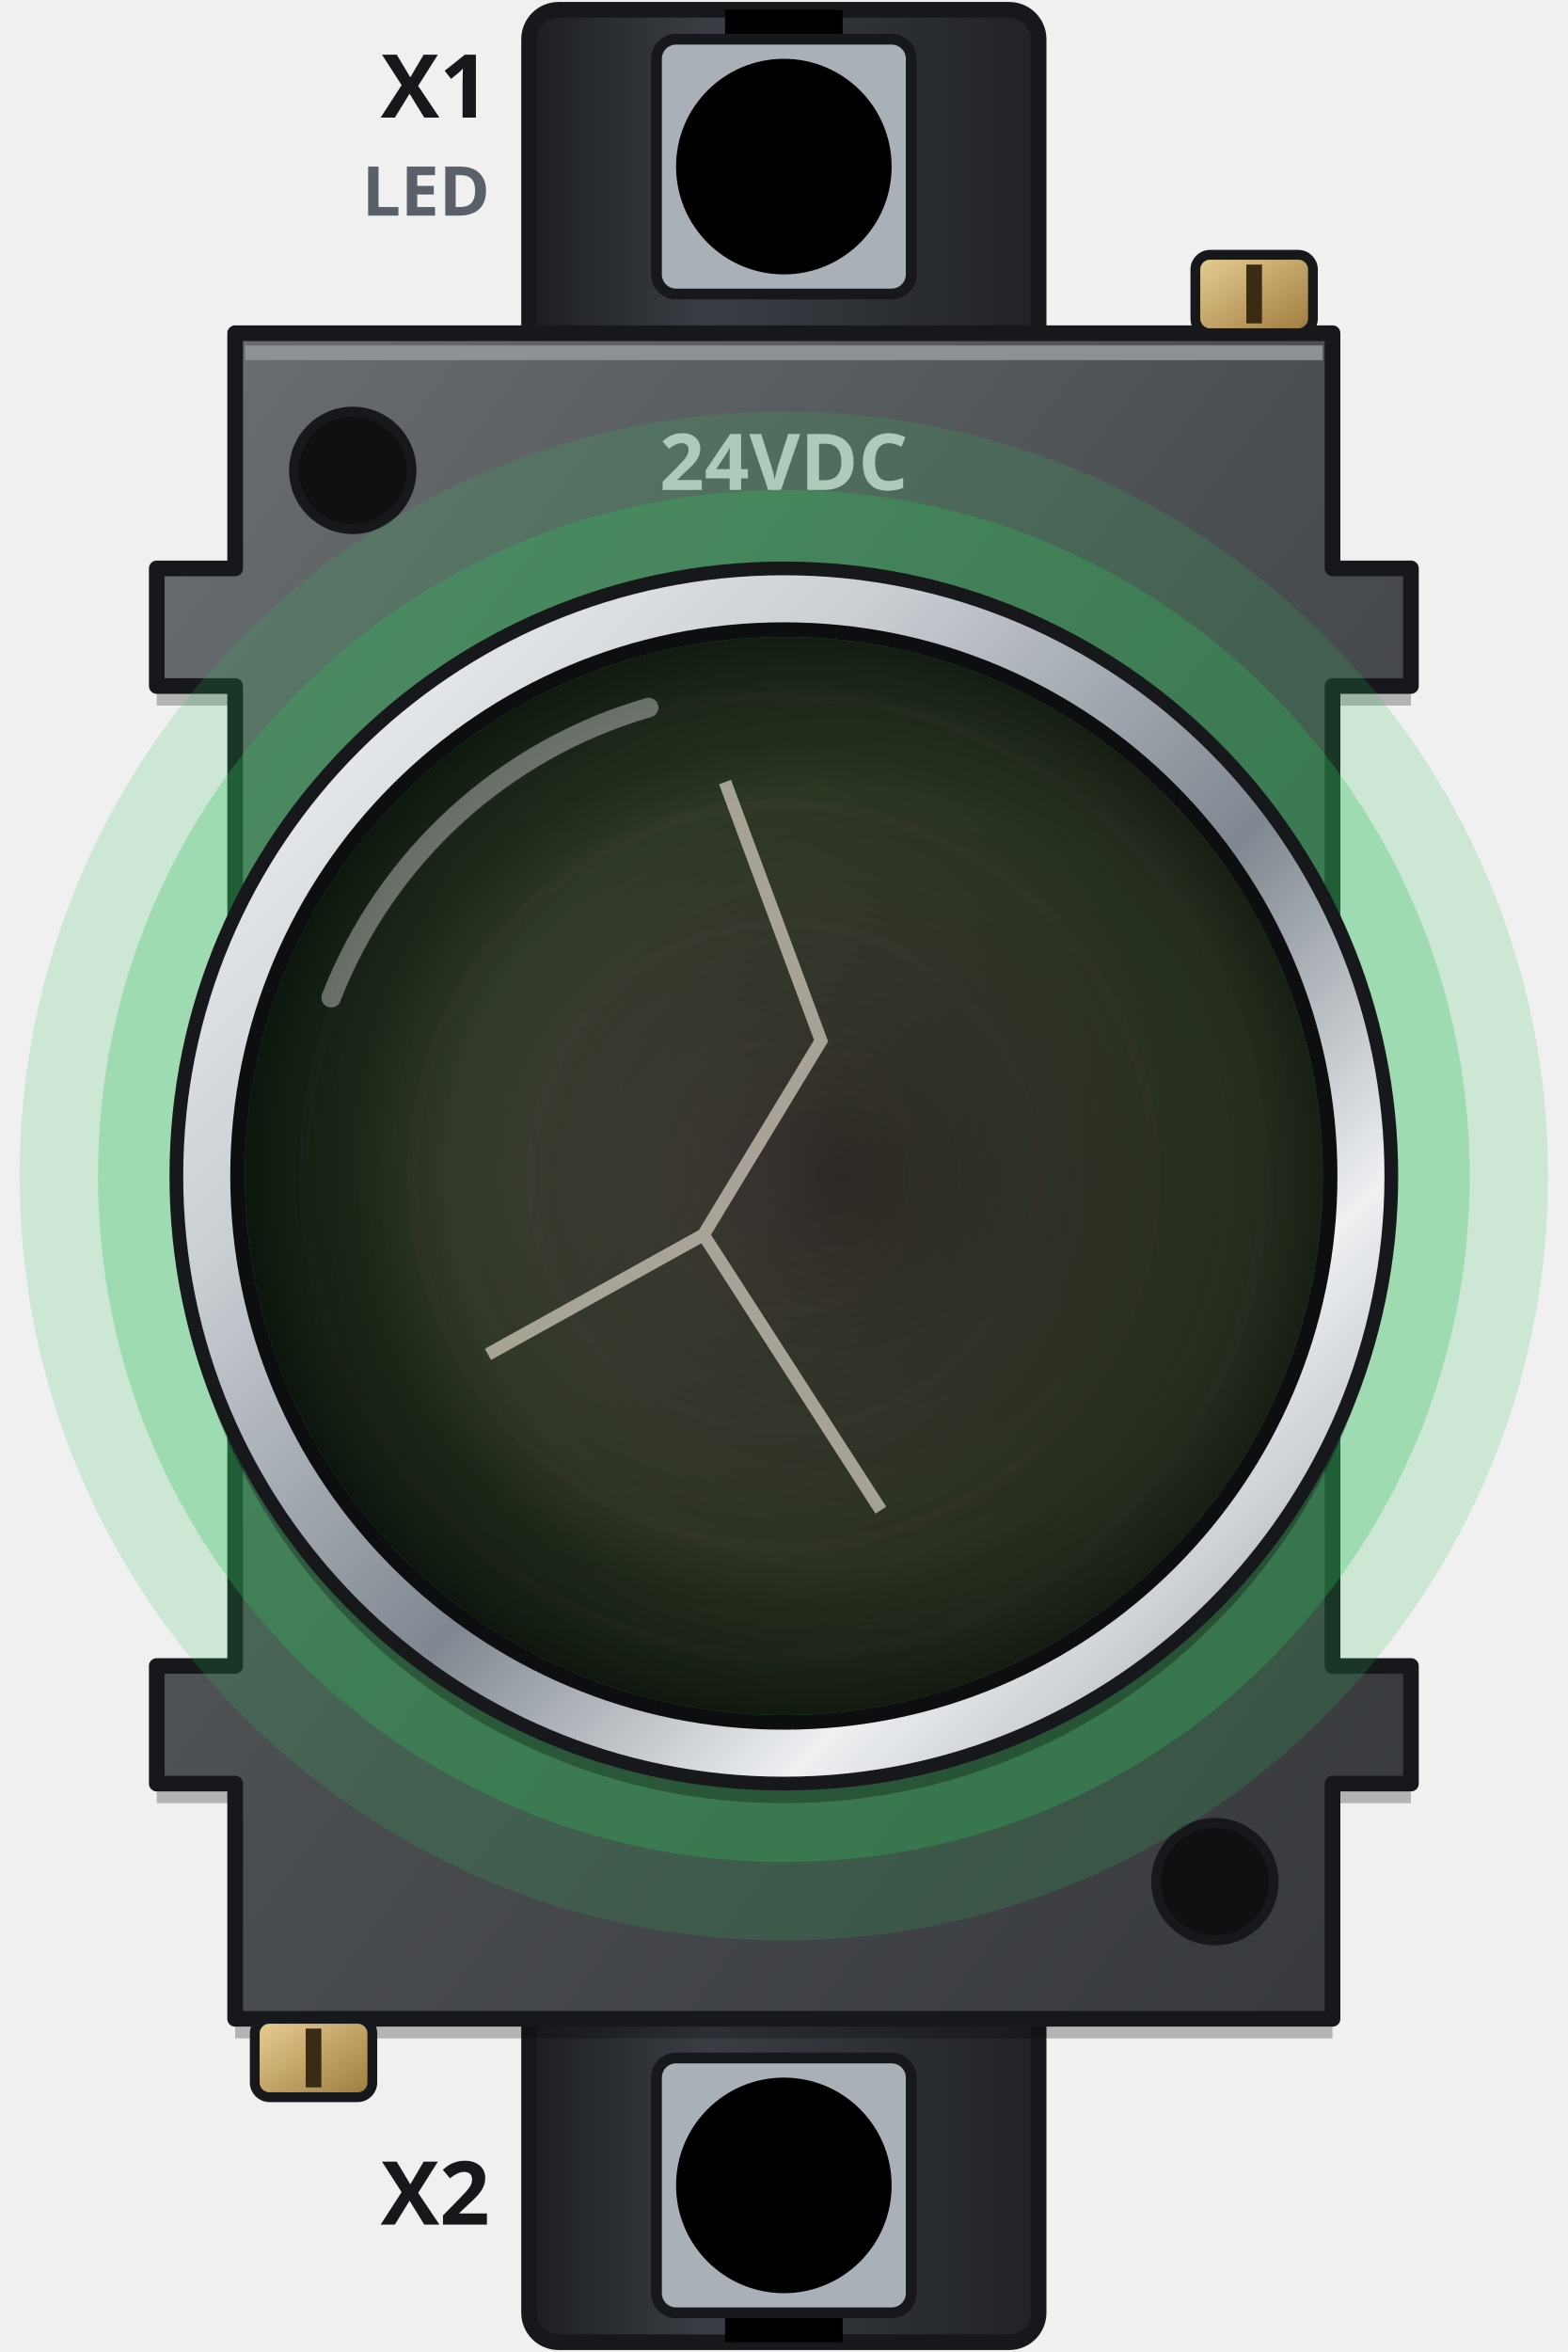
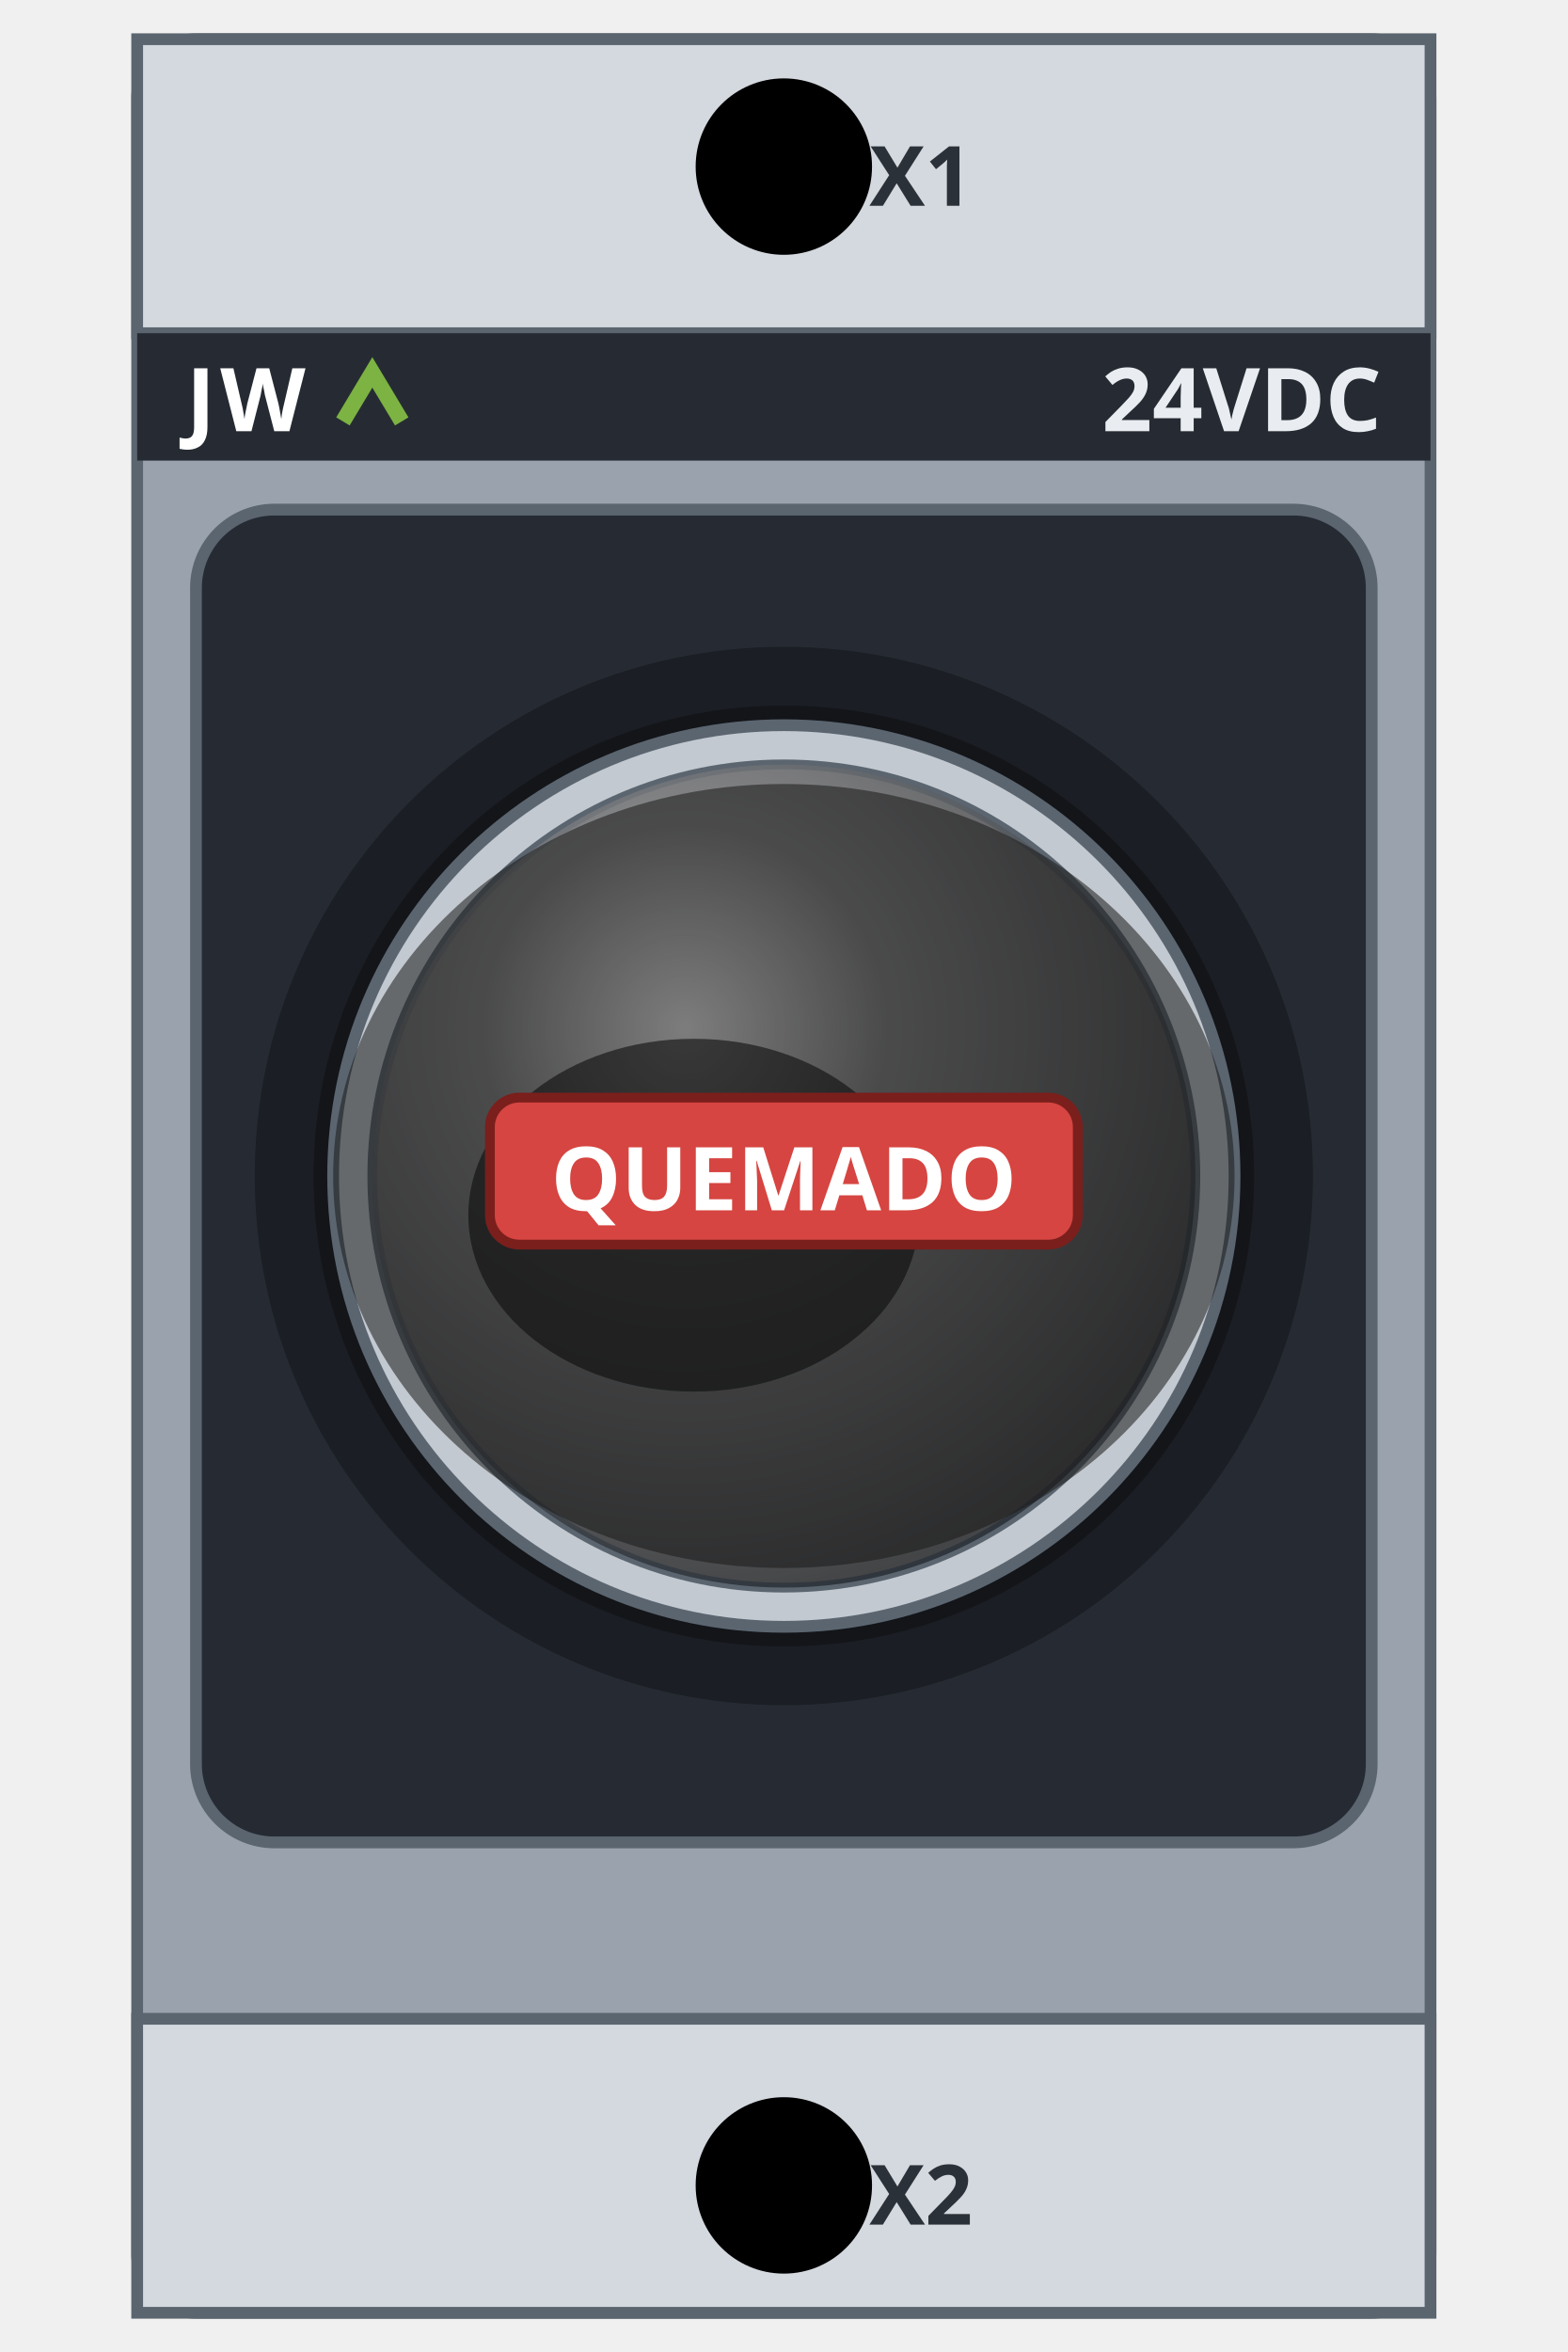
- <svg xmlns="http://www.w3.org/2000/svg" viewBox="0 0 160 240">
+ <svg xmlns="http://www.w3.org/2000/svg" viewBox="0 0 160 240" width="160" height="240" font-family="Segoe UI,Noto Sans,Arial,sans-serif">
  <defs>
-     <linearGradient id="lamp-zmk" x1="0" y1="0" x2="1" y2="1">
-       <stop offset="0" stop-color="#6b6f72" />
-       <stop offset=".5" stop-color="#4a4d50" />
-       <stop offset="1" stop-color="#36383b" />
-     </linearGradient>
-     <linearGradient id="lamp-chr" x1="0" y1="0" x2="1" y2="1">
-       <stop offset="0" stop-color="#fdfdfd" />
-       <stop offset=".3" stop-color="#c9ced3" />
-       <stop offset=".55" stop-color="#7f8790" />
-       <stop offset=".75" stop-color="#eef0f2" />
-       <stop offset="1" stop-color="#8a9199" />
-     </linearGradient>
-     <linearGradient id="lamp-brs" x1="0" y1="0" x2="1" y2="1">
-       <stop offset="0" stop-color="#e9cf95" />
-       <stop offset="1" stop-color="#9c7a3c" />
-     </linearGradient>
-     <linearGradient id="lamp-scr" x1="0" y1="0" x2="1" y2="1">
-       <stop offset="0" stop-color="#f4f6f8" />
-       <stop offset="1" stop-color="#a5acb4" />
-     </linearGradient>
-     <linearGradient id="lamp-blk" x1="0" y1="0" x2="1" y2="0">
-       <stop offset="0" stop-color="#1c1e21" />
-       <stop offset=".35" stop-color="#3a3e44" />
-       <stop offset="1" stop-color="#202226" />
-     </linearGradient>
-     <radialGradient id="lamp-off" cx=".45" cy=".4" r=".65">
-       <stop offset="0" stop-color="#000" stop-opacity=".35" />
-       <stop offset="1" stop-color="#000" stop-opacity=".62" />
+     <radialGradient id="jwm-shine" cx=".38" cy=".32" r=".7">
+       <stop offset="0" stop-color="#fff" stop-opacity=".95" />
+       <stop offset=".35" stop-color="#fff" stop-opacity=".35" />
+       <stop offset="1" stop-color="#fff" stop-opacity="0" />
    </radialGradient>
-     <radialGradient id="lamp-on" cx=".5" cy=".5" r=".5">
-       <stop offset="0" stop-color="#fff" stop-opacity=".95" />
-       <stop offset=".35" stop-color="#fff" stop-opacity=".45" />
-       <stop offset=".8" stop-color="#fff" stop-opacity="0" />
-       <stop offset="1" stop-color="#000" stop-opacity=".15" />
+     <radialGradient id="jwm-cap" cx=".4" cy=".35" r=".75">
+       <stop offset="0" stop-color="#fff" stop-opacity=".45" />
+       <stop offset=".6" stop-color="#fff" stop-opacity="0" />
+       <stop offset="1" stop-color="#000" stop-opacity=".25" />
    </radialGradient>
-     <radialGradient id="lamp-burn" cx=".55" cy=".5" r=".6">
-       <stop offset="0" stop-color="#1a1410" stop-opacity=".9" />
-       <stop offset=".6" stop-color="#2b211a" stop-opacity=".75" />
-       <stop offset="1" stop-color="#000" stop-opacity=".8" />
-     </radialGradient>
-     <radialGradient id="lamp-dome" cx=".4" cy=".35" r=".7">
-       <stop offset="0" stop-color="#fff" stop-opacity=".25" />
-       <stop offset=".6" stop-color="#fff" stop-opacity="0" />
-       <stop offset="1" stop-color="#000" stop-opacity=".35" />
-     </radialGradient>
-     <linearGradient id="lamp-knob" x1="0" y1="0" x2="1" y2="1">
-       <stop offset="0" stop-color="#4a4f56" />
-       <stop offset=".5" stop-color="#25282c" />
-       <stop offset="1" stop-color="#121315" />
-     </linearGradient>
  </defs>
-   <rect x="54.0" y="1" width="52" height="238" rx="3" fill="url(#lamp-blk)" stroke="#16181b" stroke-width="1.6" />
-   <rect x="74" y="1" width="12" height="3" fill="#000" />
-   <rect x="74" y="236" width="12" height="3" fill="#000" />
-   <rect x="67.0" y="4.0" width="26.0" height="26.0" rx="2" fill="#aab0b7" stroke="#16181b" stroke-width="1.1" />
-   <circle cx="80" cy="17" r="10.0" fill="url(#lamp-scr)" stroke="#16181b" stroke-width="1.3" />
-   <path d="M74.5 17H85.5M80 11.5V22.5" stroke="#16181b" stroke-width="2.3" stroke-linecap="round" />
-   <rect x="67.0" y="210.0" width="26.0" height="26.0" rx="2" fill="#aab0b7" stroke="#16181b" stroke-width="1.1" />
-   <circle cx="80" cy="223" r="10.0" fill="url(#lamp-scr)" stroke="#16181b" stroke-width="1.3" />
-   <path d="M74.5 223H85.5M80 217.5V228.5" stroke="#16181b" stroke-width="2.3" stroke-linecap="round" />
-   <circle class="jw-term" data-term="X1" cx="80" cy="17" r="11" />
-   <circle class="jw-term" data-term="X2" cx="80" cy="223" r="11" />
-   <text x="50.0" y="12" text-anchor="end" font-family="sans-serif" font-size="9" font-weight="700" fill="#16181b">X1</text>
-   <text x="50.0" y="22" text-anchor="end" font-family="sans-serif" font-size="7" font-weight="800" fill="#59606a">LED</text>
-   <text x="50.0" y="227" text-anchor="end" font-family="sans-serif" font-size="9" font-weight="700" fill="#16181b">X2</text>
-   <path d="M24 34 H136 V58 H144 V70 H136 V170 H144 V182 H136 V206 H24 V182 H16 V170 H24 V70 H16 V58 H24 Z" transform="translate(0 2)" fill="#000" opacity=".25" />
-   <path d="M24 34 H136 V58 H144 V70 H136 V170 H144 V182 H136 V206 H24 V182 H16 V170 H24 V70 H16 V58 H24 Z" fill="url(#lamp-zmk)" stroke="#16181b" stroke-width="1.6" stroke-linejoin="round" />
-   <path d="M25 36 H135" stroke="#8d9194" stroke-width="1.5" />
-   <circle cx="36" cy="48" r="6" fill="#0f1012" stroke="#16181b" />
-   <circle cx="124" cy="192" r="6" fill="#0f1012" stroke="#16181b" />
-   <rect x="122" y="26" width="12" height="8" rx="1.5" fill="url(#lamp-brs)" stroke="#16181b" />
-   <line x1="128" y1="27" x2="128" y2="33" stroke="#3a2c14" stroke-width="1.6" />
-   <rect x="26" y="206" width="12" height="8" rx="1.5" fill="url(#lamp-brs)" stroke="#16181b" />
-   <line x1="32" y1="207" x2="32" y2="213" stroke="#3a2c14" stroke-width="1.6" />
-   <text x="80" y="50" text-anchor="middle" font-family="sans-serif" font-size="8" font-weight="700" fill="#c9cdd1" data-text="param.rating">24VDC</text>
+   <rect x="14" y="4" width="132" height="232" rx="6" fill="#9aa3ad" stroke="#5b6570" stroke-width="1.2" />
+   <rect x="14" y="4" width="132" height="30" fill="#d4d9df" stroke="#5b6570" stroke-width="1.2" />
+   <rect x="14" y="206" width="132" height="30" fill="#d4d9df" stroke="#5b6570" stroke-width="1.2" />
+   <circle cx="80" cy="17" r="8" fill="#f4f6f8" stroke="#5b6570" stroke-width="1.2" />
+   <circle cx="80" cy="17" r="5.8" fill="none" stroke="#c9cfd6" stroke-width="1" />
+   <path d="M76.0 17h8 M80 13.0v8" fill="none" stroke="#39414b" stroke-width="1.8" stroke-linecap="round" />
+   <circle class="jw-term" data-term="X1" cx="80" cy="17" r="9" />
+   <circle cx="80" cy="223" r="8" fill="#f4f6f8" stroke="#5b6570" stroke-width="1.2" />
+   <circle cx="80" cy="223" r="5.8" fill="none" stroke="#c9cfd6" stroke-width="1" />
+   <path d="M76.0 223h8 M80 219.0v8" fill="none" stroke="#39414b" stroke-width="1.8" stroke-linecap="round" />
+   <circle class="jw-term" data-term="X2" cx="80" cy="223" r="9" />
+   <text x="94" y="21" font-size="8.5" font-weight="700" fill="#2b3138" text-anchor="middle">X1</text>
+   <text x="94" y="227" font-size="8.5" font-weight="700" fill="#2b3138" text-anchor="middle">X2</text>
+   <rect x="14" y="34" width="132" height="13" fill="#262b33" />
+   <text x="19" y="44" font-size="9" font-weight="800" fill="#fff" text-anchor="start" letter-spacing=".5">JW</text>
+   <path d="M35 43 l3 -5 l3 5" fill="none" stroke="#7cb342" stroke-width="1.6" />
+   <text x="141" y="44" font-size="9" font-weight="700" fill="#e9edf1" text-anchor="end" data-text="param.rating">24VDC</text>
+   <rect x="20" y="52" width="120" height="136" rx="8" fill="#262b33" stroke="#5b6570" stroke-width="1.2" />
  <g data-show="out.lit">
-     <circle data-fill="param.color" fill="#2fbf5a" cx="80" cy="120" r="78" opacity=".18" />
-     <circle data-fill="param.color" fill="#2fbf5a" cx="80" cy="120" r="70" opacity=".3" />
+     <circle cx="80" cy="120" r="54" fill="#000" stroke="none" stroke-width="0" data-fill="param.color" opacity=".30" />
+     <circle cx="80" cy="120" r="48" fill="#000" stroke="none" stroke-width="0" data-fill="param.color" opacity=".30" />
  </g>
-   <circle cx="80" cy="122" r="62" fill="#000" opacity=".3" />
-   <circle cx="80" cy="120" r="62" fill="url(#lamp-chr)" stroke="#16181b" stroke-width="1.4" />
-   <circle cx="80" cy="120" r="56.5" fill="#0d0e10" />
-   <circle data-fill="param.color" fill="#2fbf5a" cx="80" cy="120" r="55" />
-   <circle cx="80" cy="120" r="13.8" fill="none" stroke="#fff" stroke-width="1" opacity=".16" />
-   <circle cx="80" cy="120" r="25.8" fill="none" stroke="#fff" stroke-width="1" opacity=".16" />
-   <circle cx="80" cy="120" r="37.9" fill="none" stroke="#fff" stroke-width="1" opacity=".16" />
-   <circle cx="80" cy="120" r="49.0" fill="none" stroke="#fff" stroke-width="1" opacity=".16" />
-   <circle data-show="!out.lit" cx="80" cy="120" r="55" fill="url(#lamp-off)" />
-   <circle data-show="!out.lit" cx="80" cy="120" r="7.2" fill="#000" opacity=".25" />
-   <circle data-show="out.lit" cx="80" cy="120" r="55" fill="url(#lamp-on)" />
+   <circle cx="80" cy="120" r="46" fill="#c3c9d0" stroke="#5b6570" stroke-width="1.2" />
+   <circle cx="80" cy="120" r="42" fill="#888" stroke="#5b6570" stroke-width="1" data-fill="param.color" />
+   <circle cx="80" cy="120" r="42" fill="#0d0f12" stroke="none" stroke-width="0" opacity=".55" data-show="!out.lit" />
+   <circle cx="80" cy="120" r="6.72" fill="#fff" stroke="none" stroke-width="0" opacity=".25" data-show="!out.lit" />
+   <circle cx="80" cy="120" r="42" fill="url(#jwm-shine)" stroke="none" stroke-width="0" data-show="out.lit" />
  <g data-show="damaged">
-     <circle cx="80" cy="120" r="55" fill="url(#lamp-burn)" />
-     <path d="M74.0 79.8 L83.8 106.2 L71.8 126.0 L89.9 154.1M71.8 126.0 L49.8 138.2" fill="none" stroke="#d9d2c5" stroke-width="1.3" opacity=".7" />
+     <ellipse cx="80" cy="120" rx="46" ry="40" fill="#1a1a1a" opacity=".55" />
+     <ellipse cx="70.8" cy="124.0" rx="23.0" ry="18.0" fill="#0b0b0b" opacity=".6" />
+     <rect x="50" y="112" width="60" height="15" rx="3" fill="#d64541" stroke="#7a1f1c" stroke-width="1" />
+     <text x="80" y="123.5" font-size="9" font-weight="800" fill="#fff" text-anchor="middle">QUEMADO</text>
  </g>
-   <path d="M33.8 101.8 A49.5 49.5 0 0 1 66.2 72.2" fill="none" stroke="#fff" stroke-width="2" opacity=".35" stroke-linecap="round" />
</svg>
